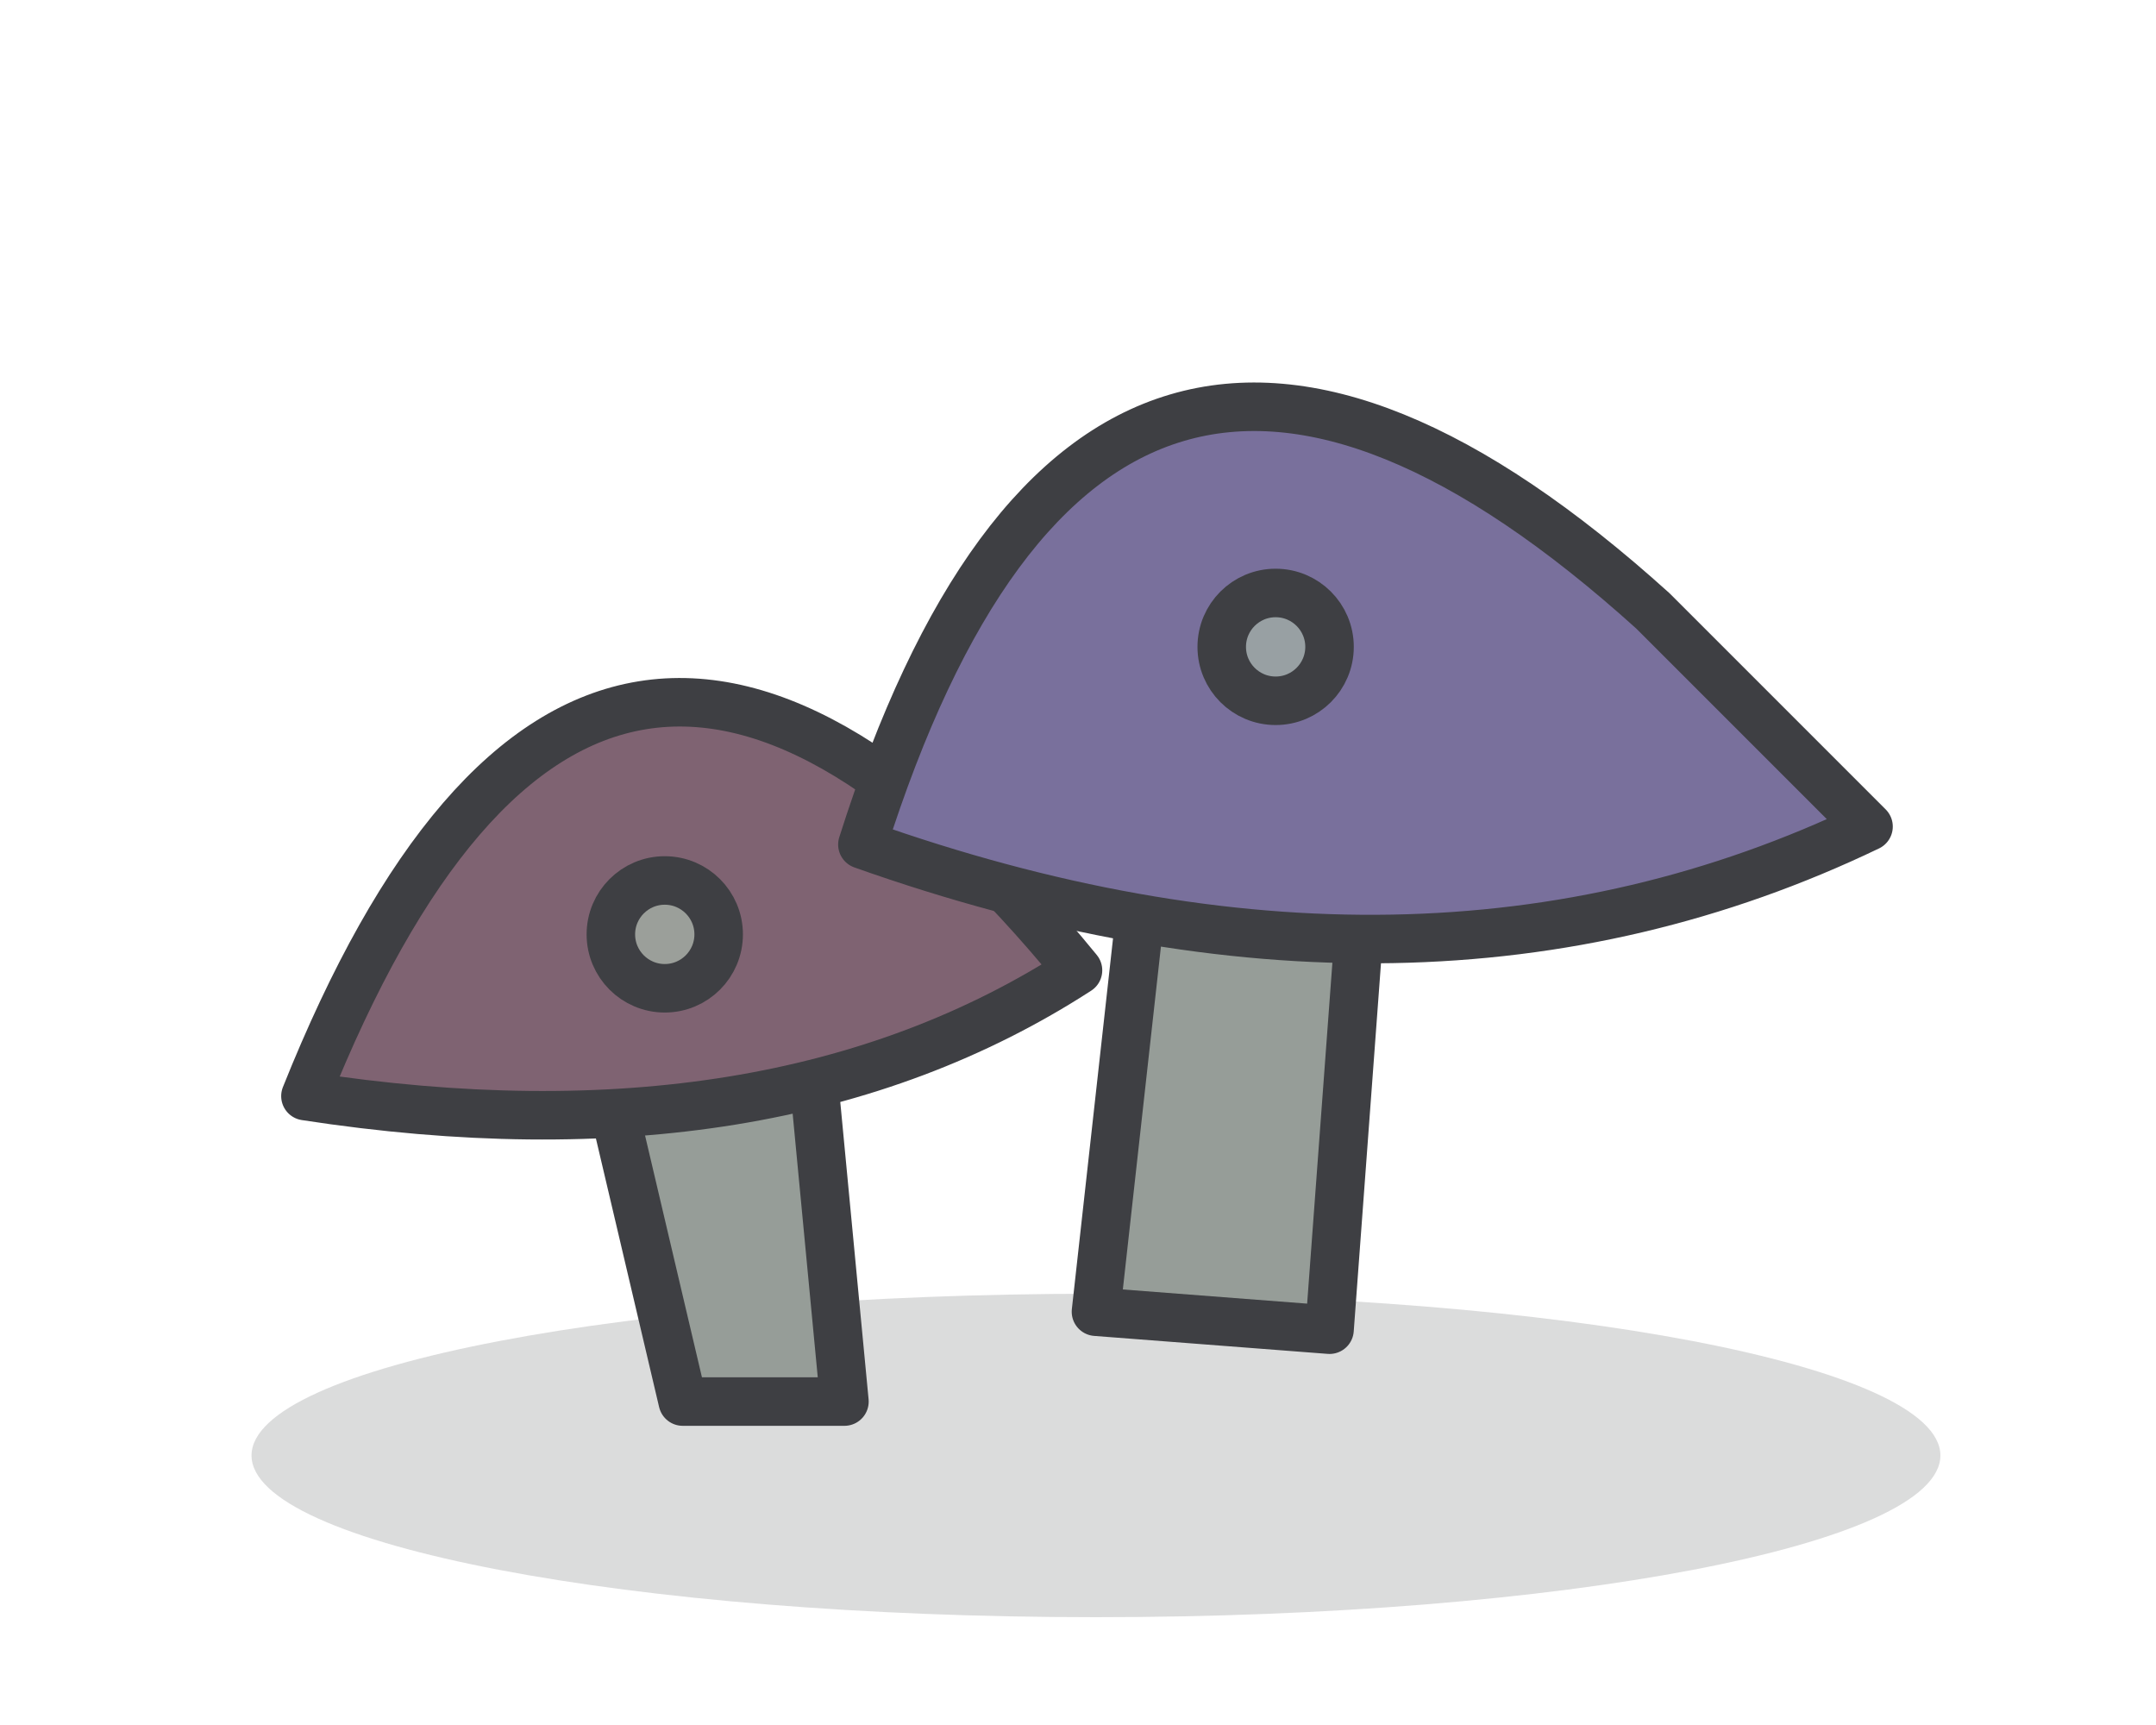
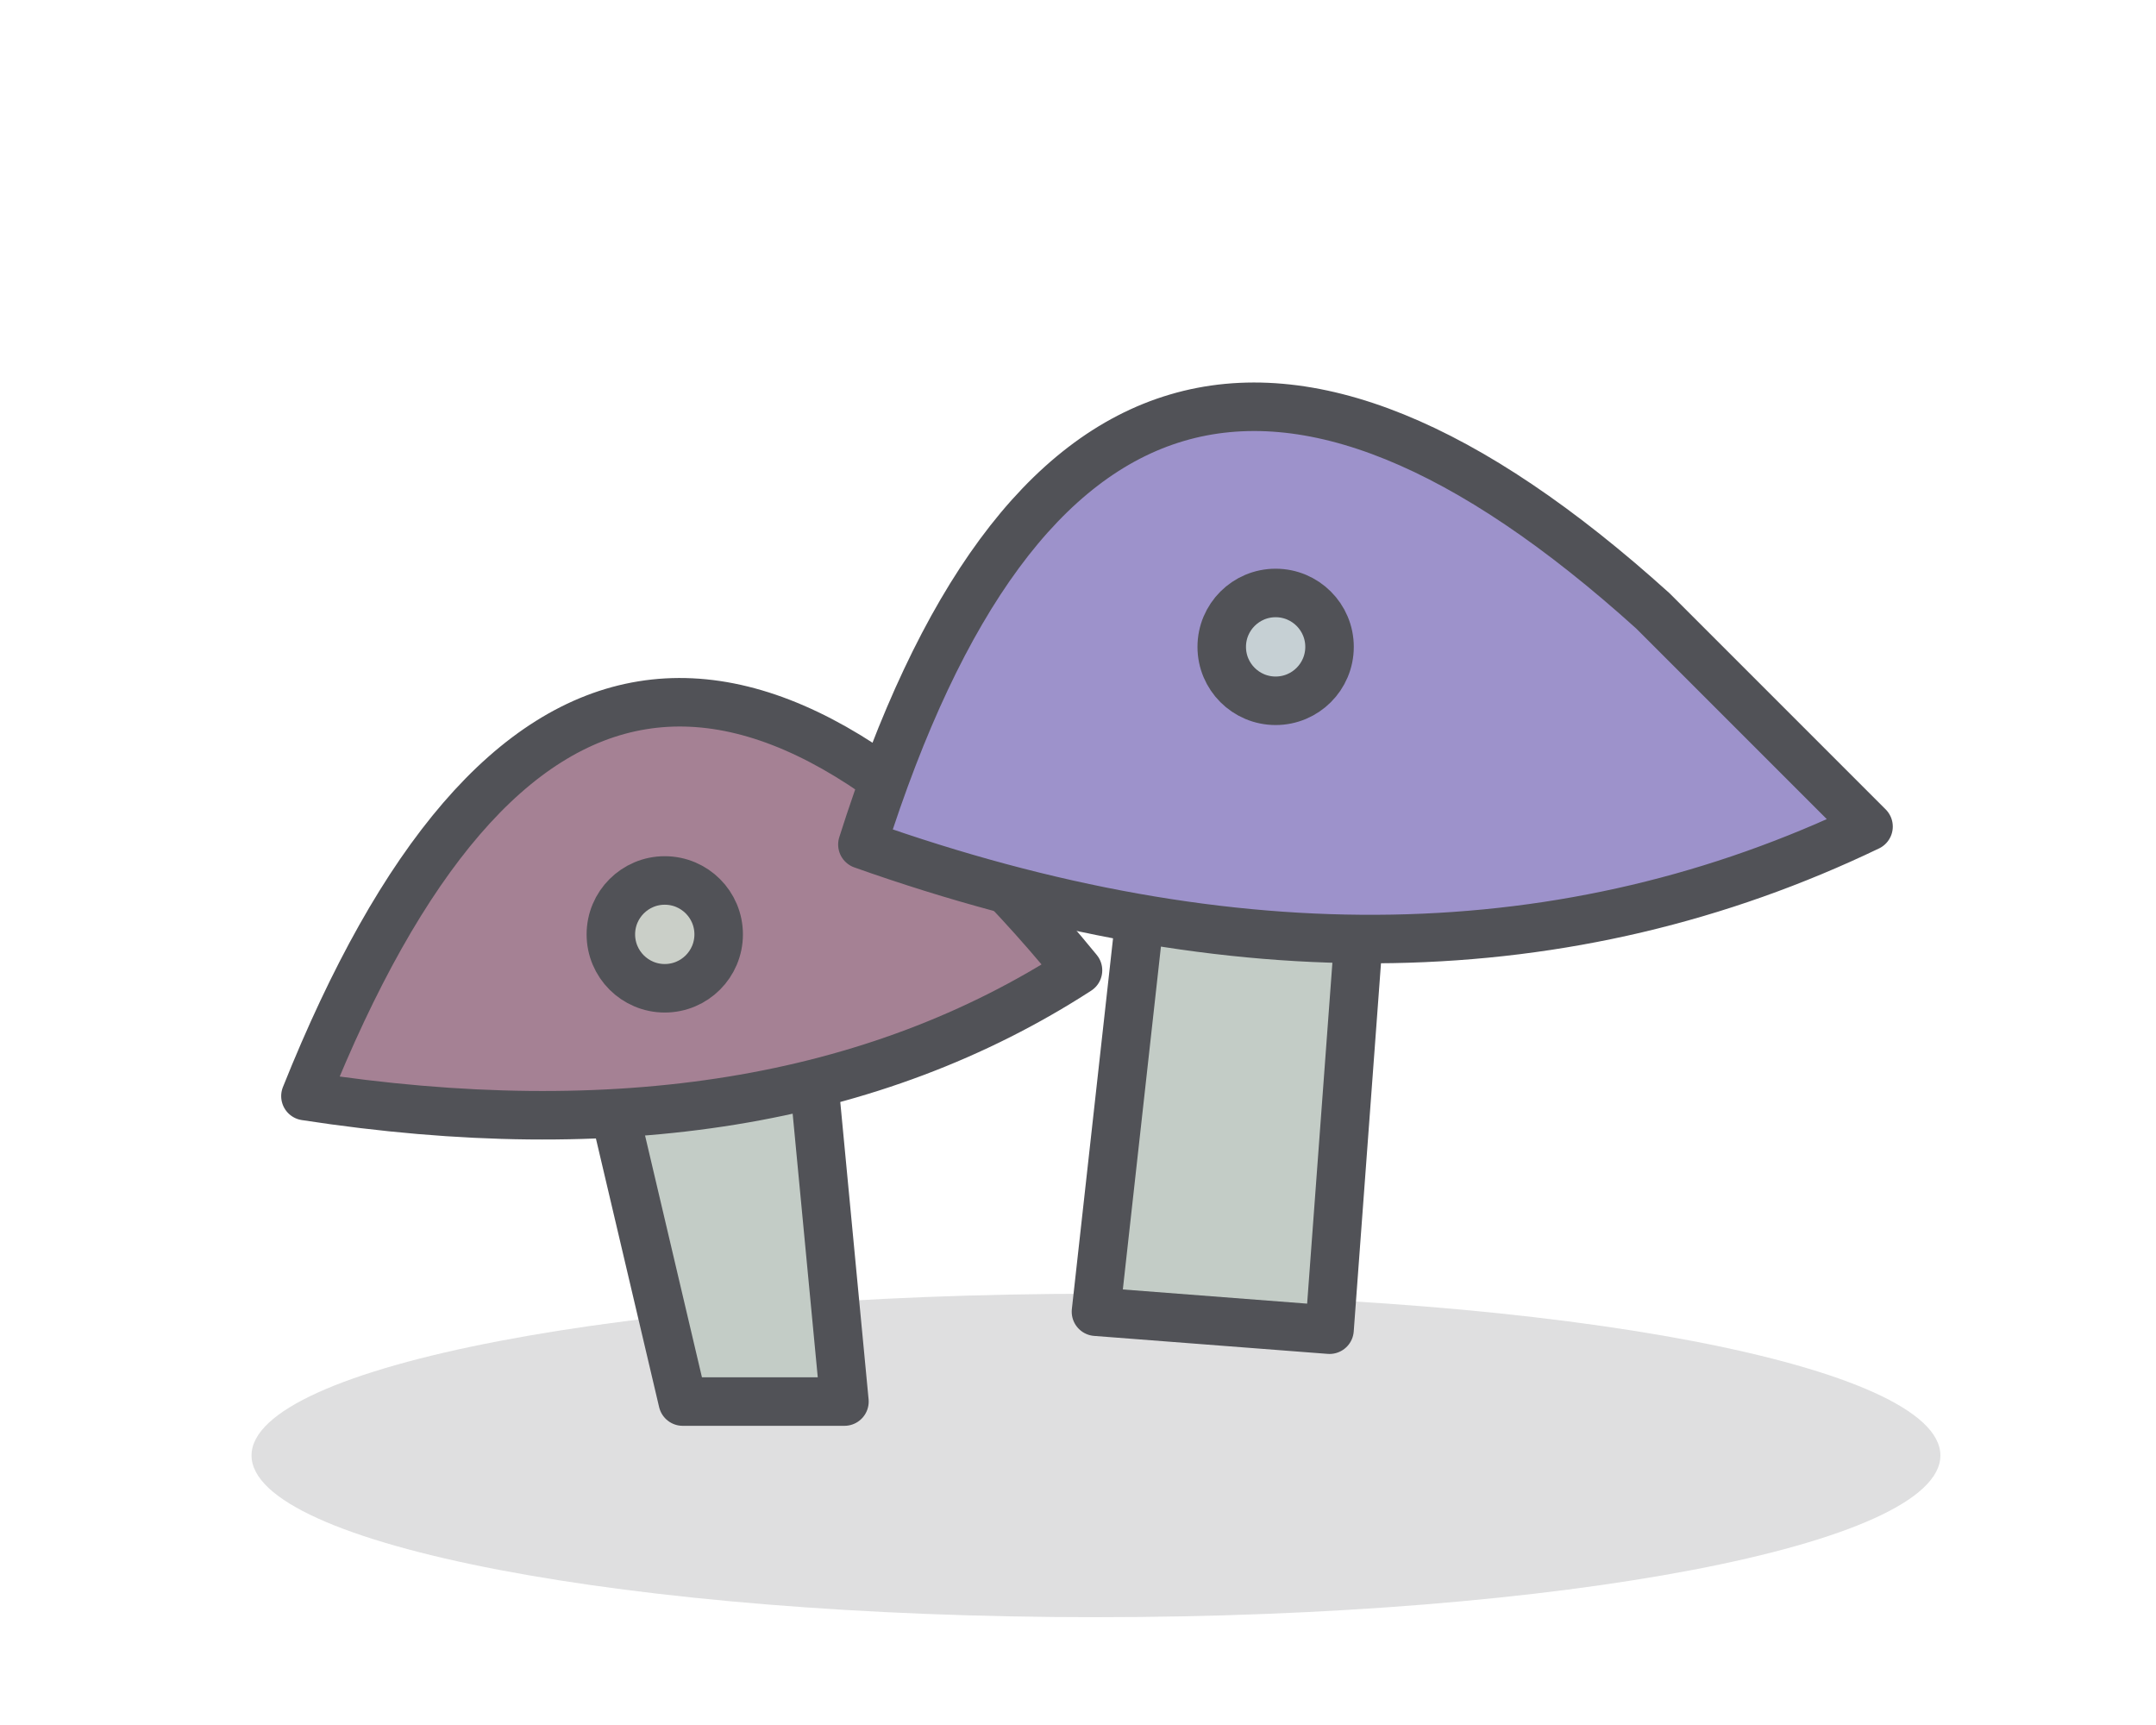
<svg xmlns="http://www.w3.org/2000/svg" width="120" height="96" viewBox="0 0 120 96">
-   <ellipse cx="61" cy="81" rx="47" ry="9" fill="#3a3c3f" opacity=".18" />
-   <g stroke="#3e3f43" stroke-width="2.7" stroke-linejoin="round" stroke-linecap="round">
-     <path d="M34 61l4 17h9l-2-21zm30-15-3 27 13 1 2-27z" fill="#969d98" />
-     <path d="M17 61q16-40 43-7-17 11-43 7z" fill="#7f6372" />
-     <path d="M48 47q13-41 44-13l12 12q-25 12-56 1z" fill="#79709c" />
-     <circle cx="71" cy="36" r="3" fill="#98a0a3" />
-     <circle cx="37" cy="52" r="3" fill="#9b9f9a" />
+   <ellipse cx="61" cy="81" rx="47" ry="9" fill="#4b4e52" opacity=".18" />
+   <g stroke="#515257" stroke-width="2.7" stroke-linejoin="round" stroke-linecap="round">
+     <path d="M34 61l4 17h9l-2-21zm30-15-3 27 13 1 2-27z" fill="#c3ccc6" />
+     <path d="M17 61q16-40 43-7-17 11-43 7z" fill="#a58194" />
+     <path d="M48 47q13-41 44-13l12 12q-25 12-56 1z" fill="#9d92cb" />
+     <circle cx="71" cy="36" r="3" fill="#c6d0d4" />
+     <circle cx="37" cy="52" r="3" fill="#cacfc8" />
  </g>
</svg>
